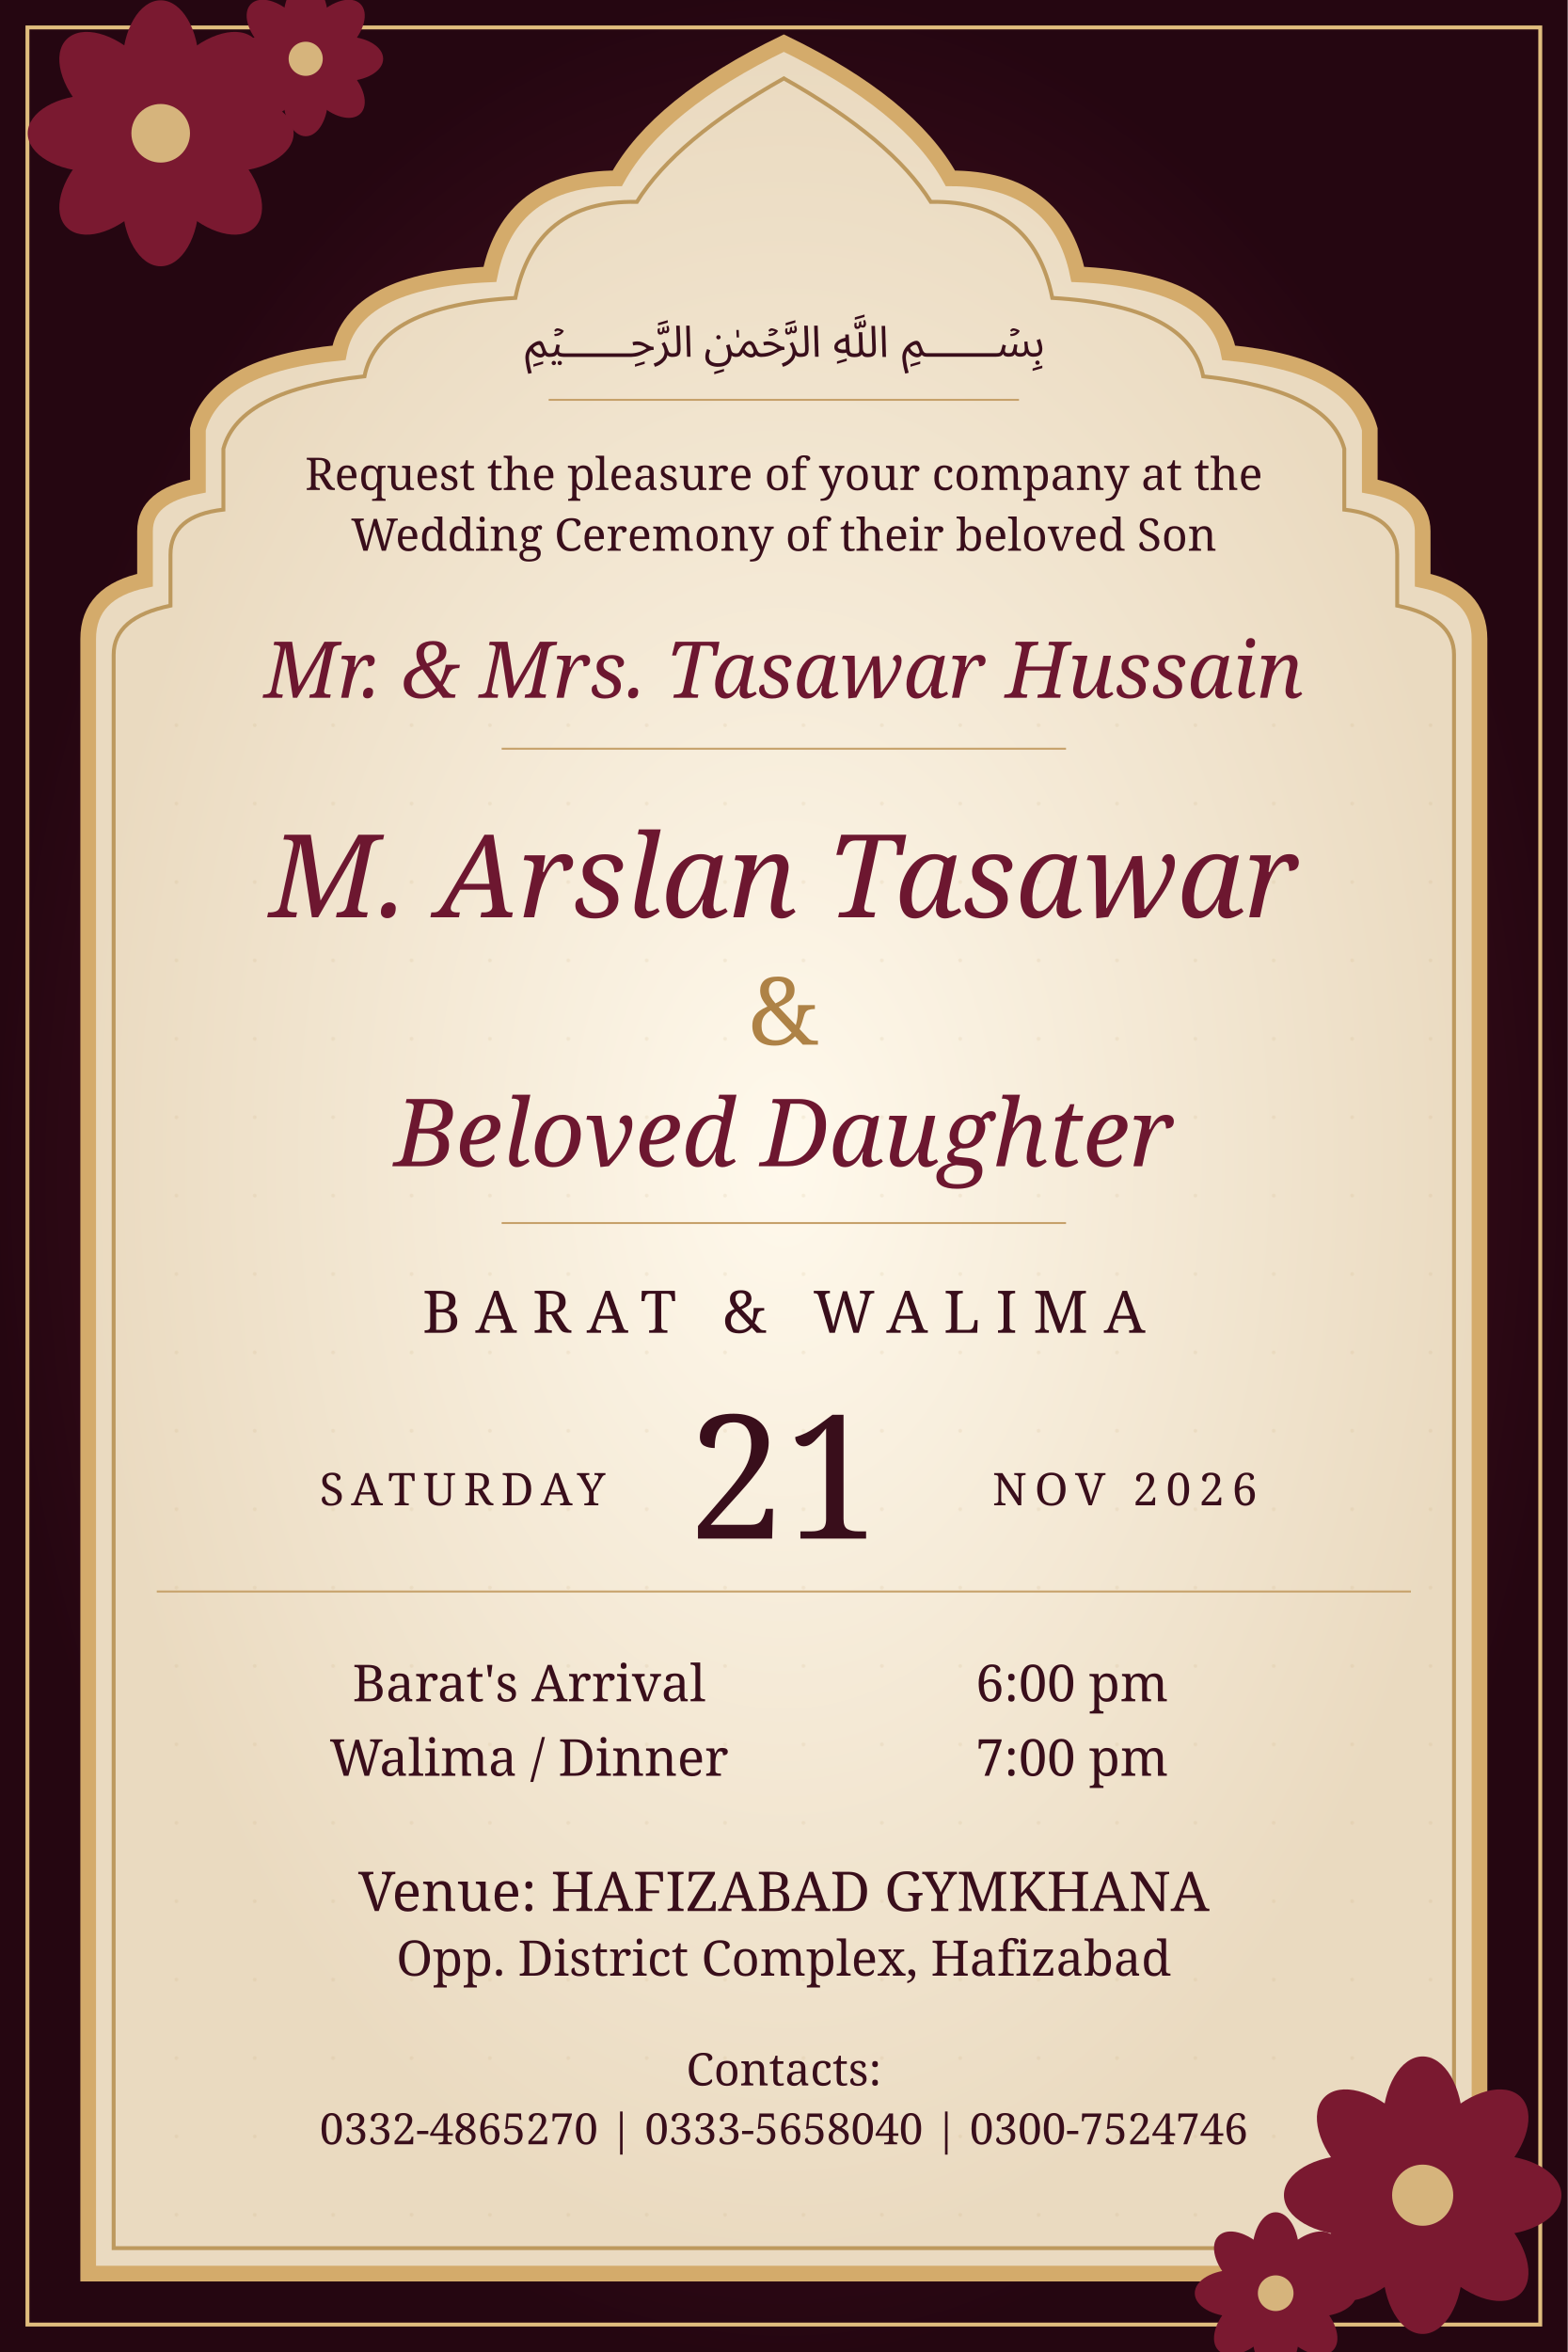
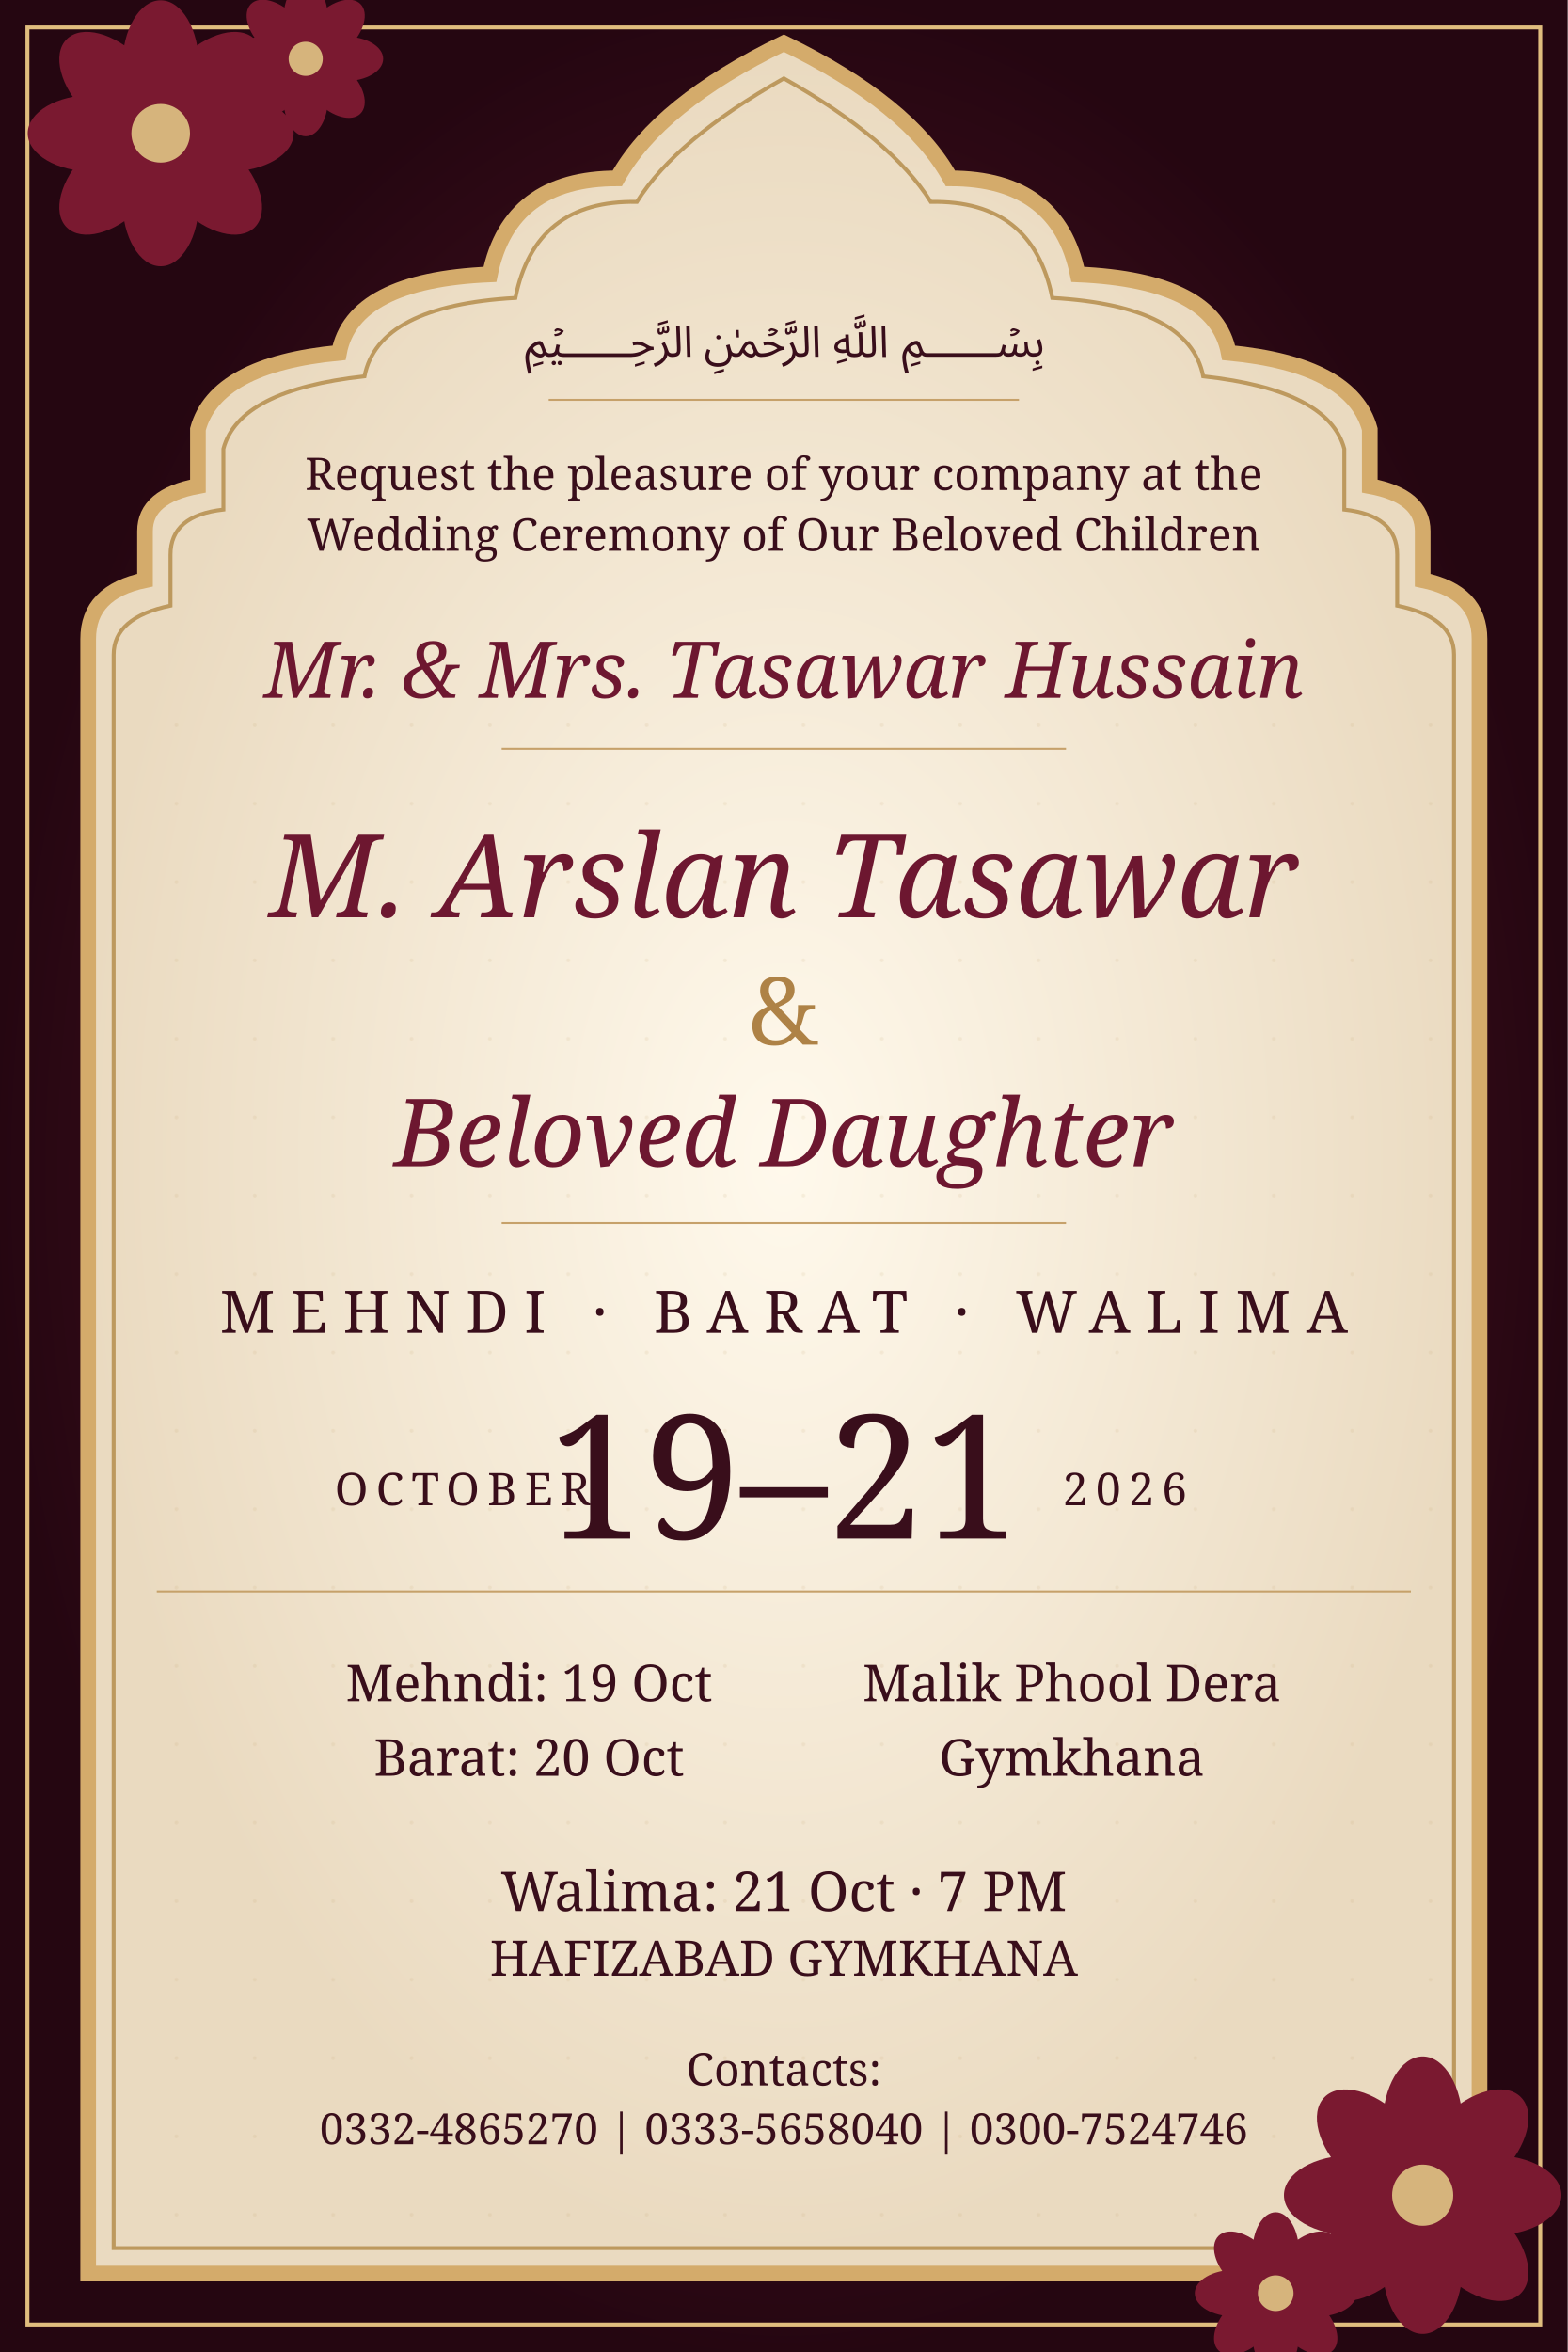
<svg xmlns="http://www.w3.org/2000/svg" viewBox="0 0 800 1200" role="img" aria-label="Burgundy and gold wedding invitation">
  <defs>
    <radialGradient id="wine">
      <stop stop-color="#691d30" />
      <stop offset="1" stop-color="#250611" />
    </radialGradient>
    <radialGradient id="paper">
      <stop stop-color="#fff9ec" />
      <stop offset="1" stop-color="#eadac0" />
    </radialGradient>
    <pattern id="texture" width="40" height="40" patternUnits="userSpaceOnUse">
      <circle cx="10" cy="10" r="1" fill="#bb975d" opacity=".2" />
    </pattern>
    <g id="flower">
      <circle r="28" fill="#f7e5c7" />
      <g fill="#7a1930">
        <ellipse cy="-30" rx="17" ry="29" />
        <ellipse cy="30" rx="17" ry="29" />
        <ellipse cx="-30" rx="29" ry="17" />
        <ellipse cx="30" rx="29" ry="17" />
        <ellipse transform="rotate(45)" cy="-30" rx="17" ry="29" />
        <ellipse transform="rotate(-45)" cy="-30" rx="17" ry="29" />
        <ellipse transform="rotate(45)" cy="30" rx="17" ry="29" />
        <ellipse transform="rotate(-45)" cy="30" rx="17" ry="29" />
      </g>
      <circle r="13" fill="#d6b47c" />
    </g>
  </defs>
  <rect width="800" height="1200" fill="url(#wine)" />
  <rect x="14" y="14" width="772" height="1172" fill="none" stroke="#e0bd7e" stroke-width="2" />
  <path d="M45 1160V326Q45 302 74 296L74 271Q74 253 101 248L101 219Q110 186 173 180Q180 143 250 140Q260 91 315 91Q336 53 400 22Q464 53 485 91Q540 91 550 140Q620 143 627 180Q690 186 699 219L699 248Q726 253 726 271L726 296Q755 302 755 326V1160Z" fill="url(#paper)" stroke="#d4ab6b" stroke-width="8" />
  <path d="M58 1147V334Q58 315 87 309L87 283Q87 263 114 260L114 229Q122 199 186 192Q193 156 263 152Q273 102 325 103Q345 71 400 40Q455 71 475 103Q527 102 537 152Q607 156 614 192Q678 199 686 229L686 260Q713 263 713 283L713 309Q742 315 742 334V1147Z" fill="none" stroke="#bd995e" stroke-width="2" />
  <path d="M65 350H735V1140H65Z" fill="url(#texture)" opacity=".55" />
  <g font-family="Georgia,serif" text-anchor="middle" fill="#390e1b">
    <text x="400" y="182" font-size="37">﷽</text>
    <path d="M280 204H520" stroke="#c6a16a" />
    <text x="400" y="250" font-size="23">Request the pleasure of your company at the</text>
-     <text x="400" y="281" font-size="23">Wedding Ceremony of their beloved Son</text>
+     <text x="400" y="281" font-size="23">Wedding Ceremony of Our Beloved Children</text>
    <text x="400" y="356" font-size="40" font-style="italic" fill="#6d1730">Mr. &amp; Mrs. Tasawar Hussain</text>
    <path d="M256 382H544" stroke="#c6a16a" />
    <text x="400" y="468" font-size="59" font-style="italic" fill="#6d1730">M. Arslan Tasawar</text>
    <text x="400" y="533" font-size="48" fill="#ae8246">&amp;</text>
    <text x="400" y="595" font-size="48" font-style="italic" fill="#6d1730">Beloved Daughter</text>
    <path d="M256 624H544" stroke="#c6a16a" />
-     <text x="400" y="680" font-size="30" letter-spacing="8">BARAT &amp; WALIMA</text>
-     <text x="236" y="768" font-size="23" letter-spacing="4">SATURDAY</text>
-     <text x="400" y="785" font-size="88">21</text>
-     <text x="574" y="768" font-size="23" letter-spacing="4">NOV 2026</text>
+     <text x="400" y="680" font-size="30" letter-spacing="8">MEHNDI · BARAT · WALIMA</text>
+     <text x="236" y="768" font-size="23" letter-spacing="4">OCTOBER</text>
+     <text x="400" y="785" font-size="88">19–21</text>
+     <text x="574" y="768" font-size="23" letter-spacing="4">2026</text>
    <path d="M80 812H720" stroke="#c6a16a" />
-     <text x="270" y="868" font-size="26">Barat's Arrival</text>
-     <text x="547" y="868" font-size="26">6:00 pm</text>
-     <text x="270" y="906" font-size="26">Walima / Dinner</text>
-     <text x="547" y="906" font-size="26">7:00 pm</text>
-     <text x="400" y="975" font-size="28">Venue: HAFIZABAD GYMKHANA</text>
-     <text x="400" y="1008" font-size="25">Opp. District Complex, Hafizabad</text>
+     <text x="270" y="868" font-size="26">Mehndi: 19 Oct</text>
+     <text x="547" y="868" font-size="26">Malik Phool Dera</text>
+     <text x="270" y="906" font-size="26">Barat: 20 Oct</text>
+     <text x="547" y="906" font-size="26">Gymkhana</text>
+     <text x="400" y="975" font-size="28">Walima: 21 Oct · 7 PM</text>
+     <text x="400" y="1008" font-size="25">HAFIZABAD GYMKHANA</text>
    <text x="400" y="1064" font-size="23">Contacts:</text>
    <text x="400" y="1094" font-size="22">0332-4865270 | 0333-5658040 | 0300-7524746</text>
  </g>
  <g>
    <use href="#flower" transform="translate(82 68) scale(1.15)" />
    <use href="#flower" transform="translate(156 30) scale(.67)" />
    <use href="#flower" transform="translate(726 1120) scale(1.2)" />
    <use href="#flower" transform="translate(651 1170) scale(.7)" />
  </g>
</svg>
